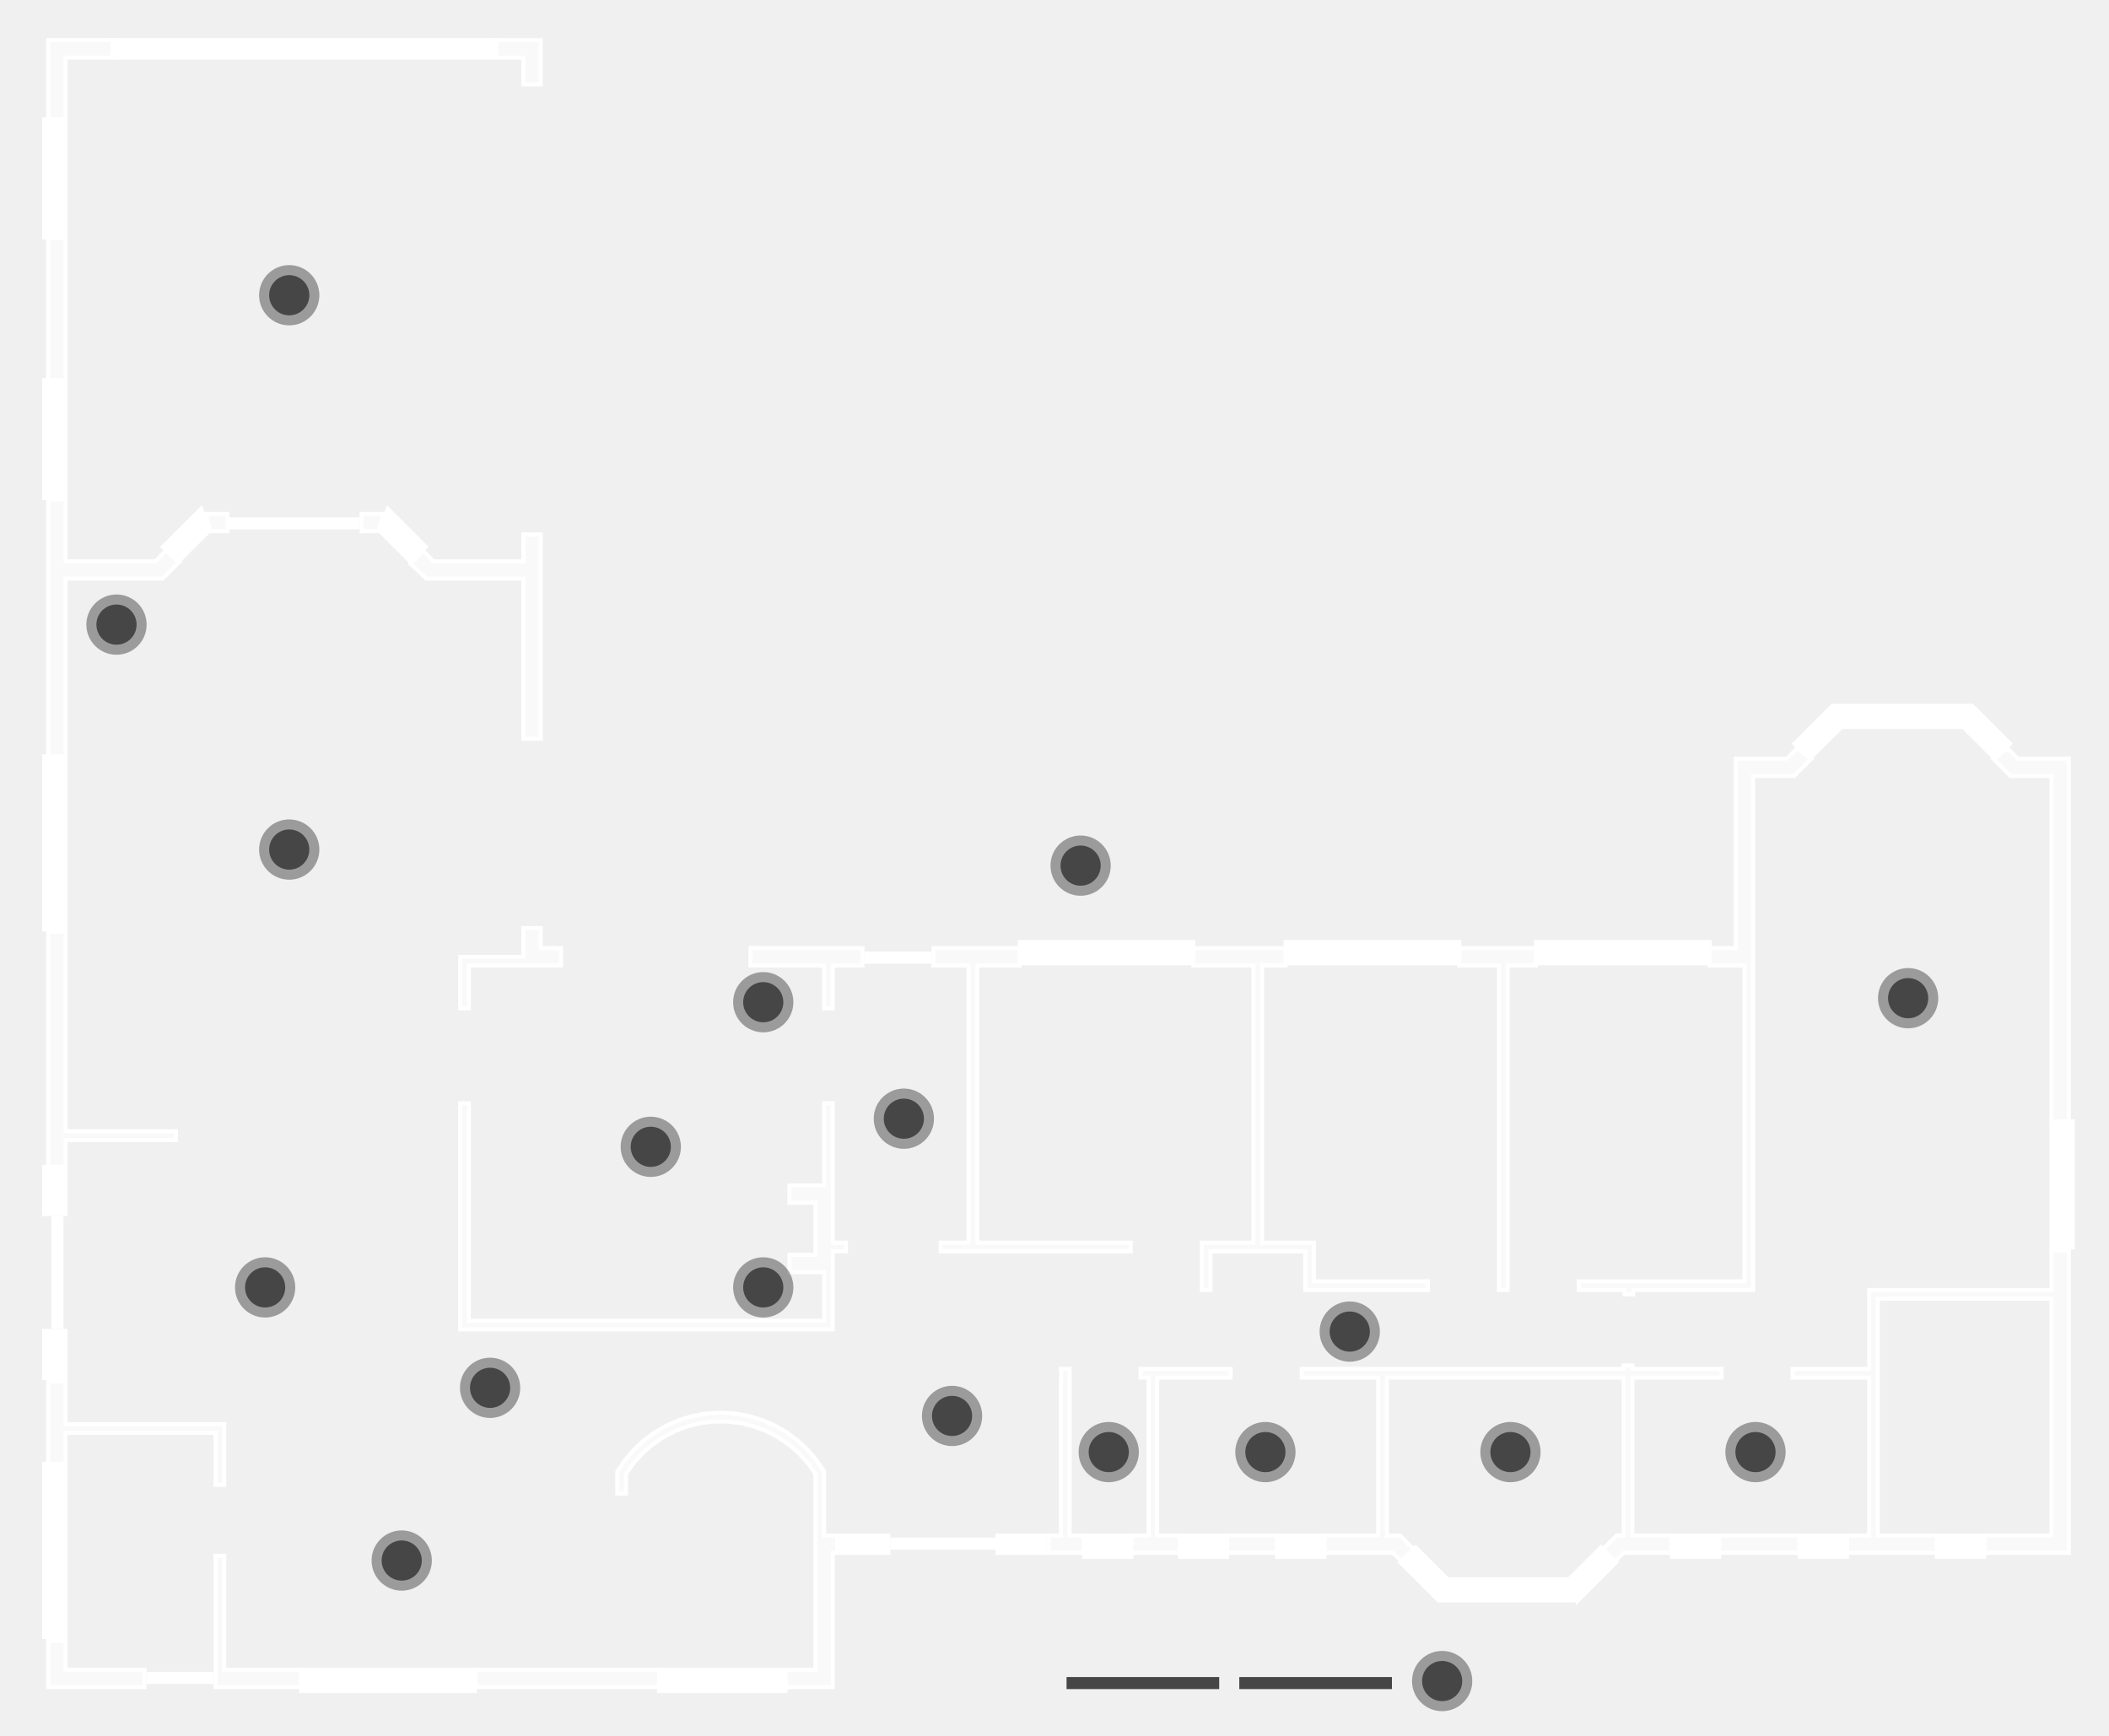
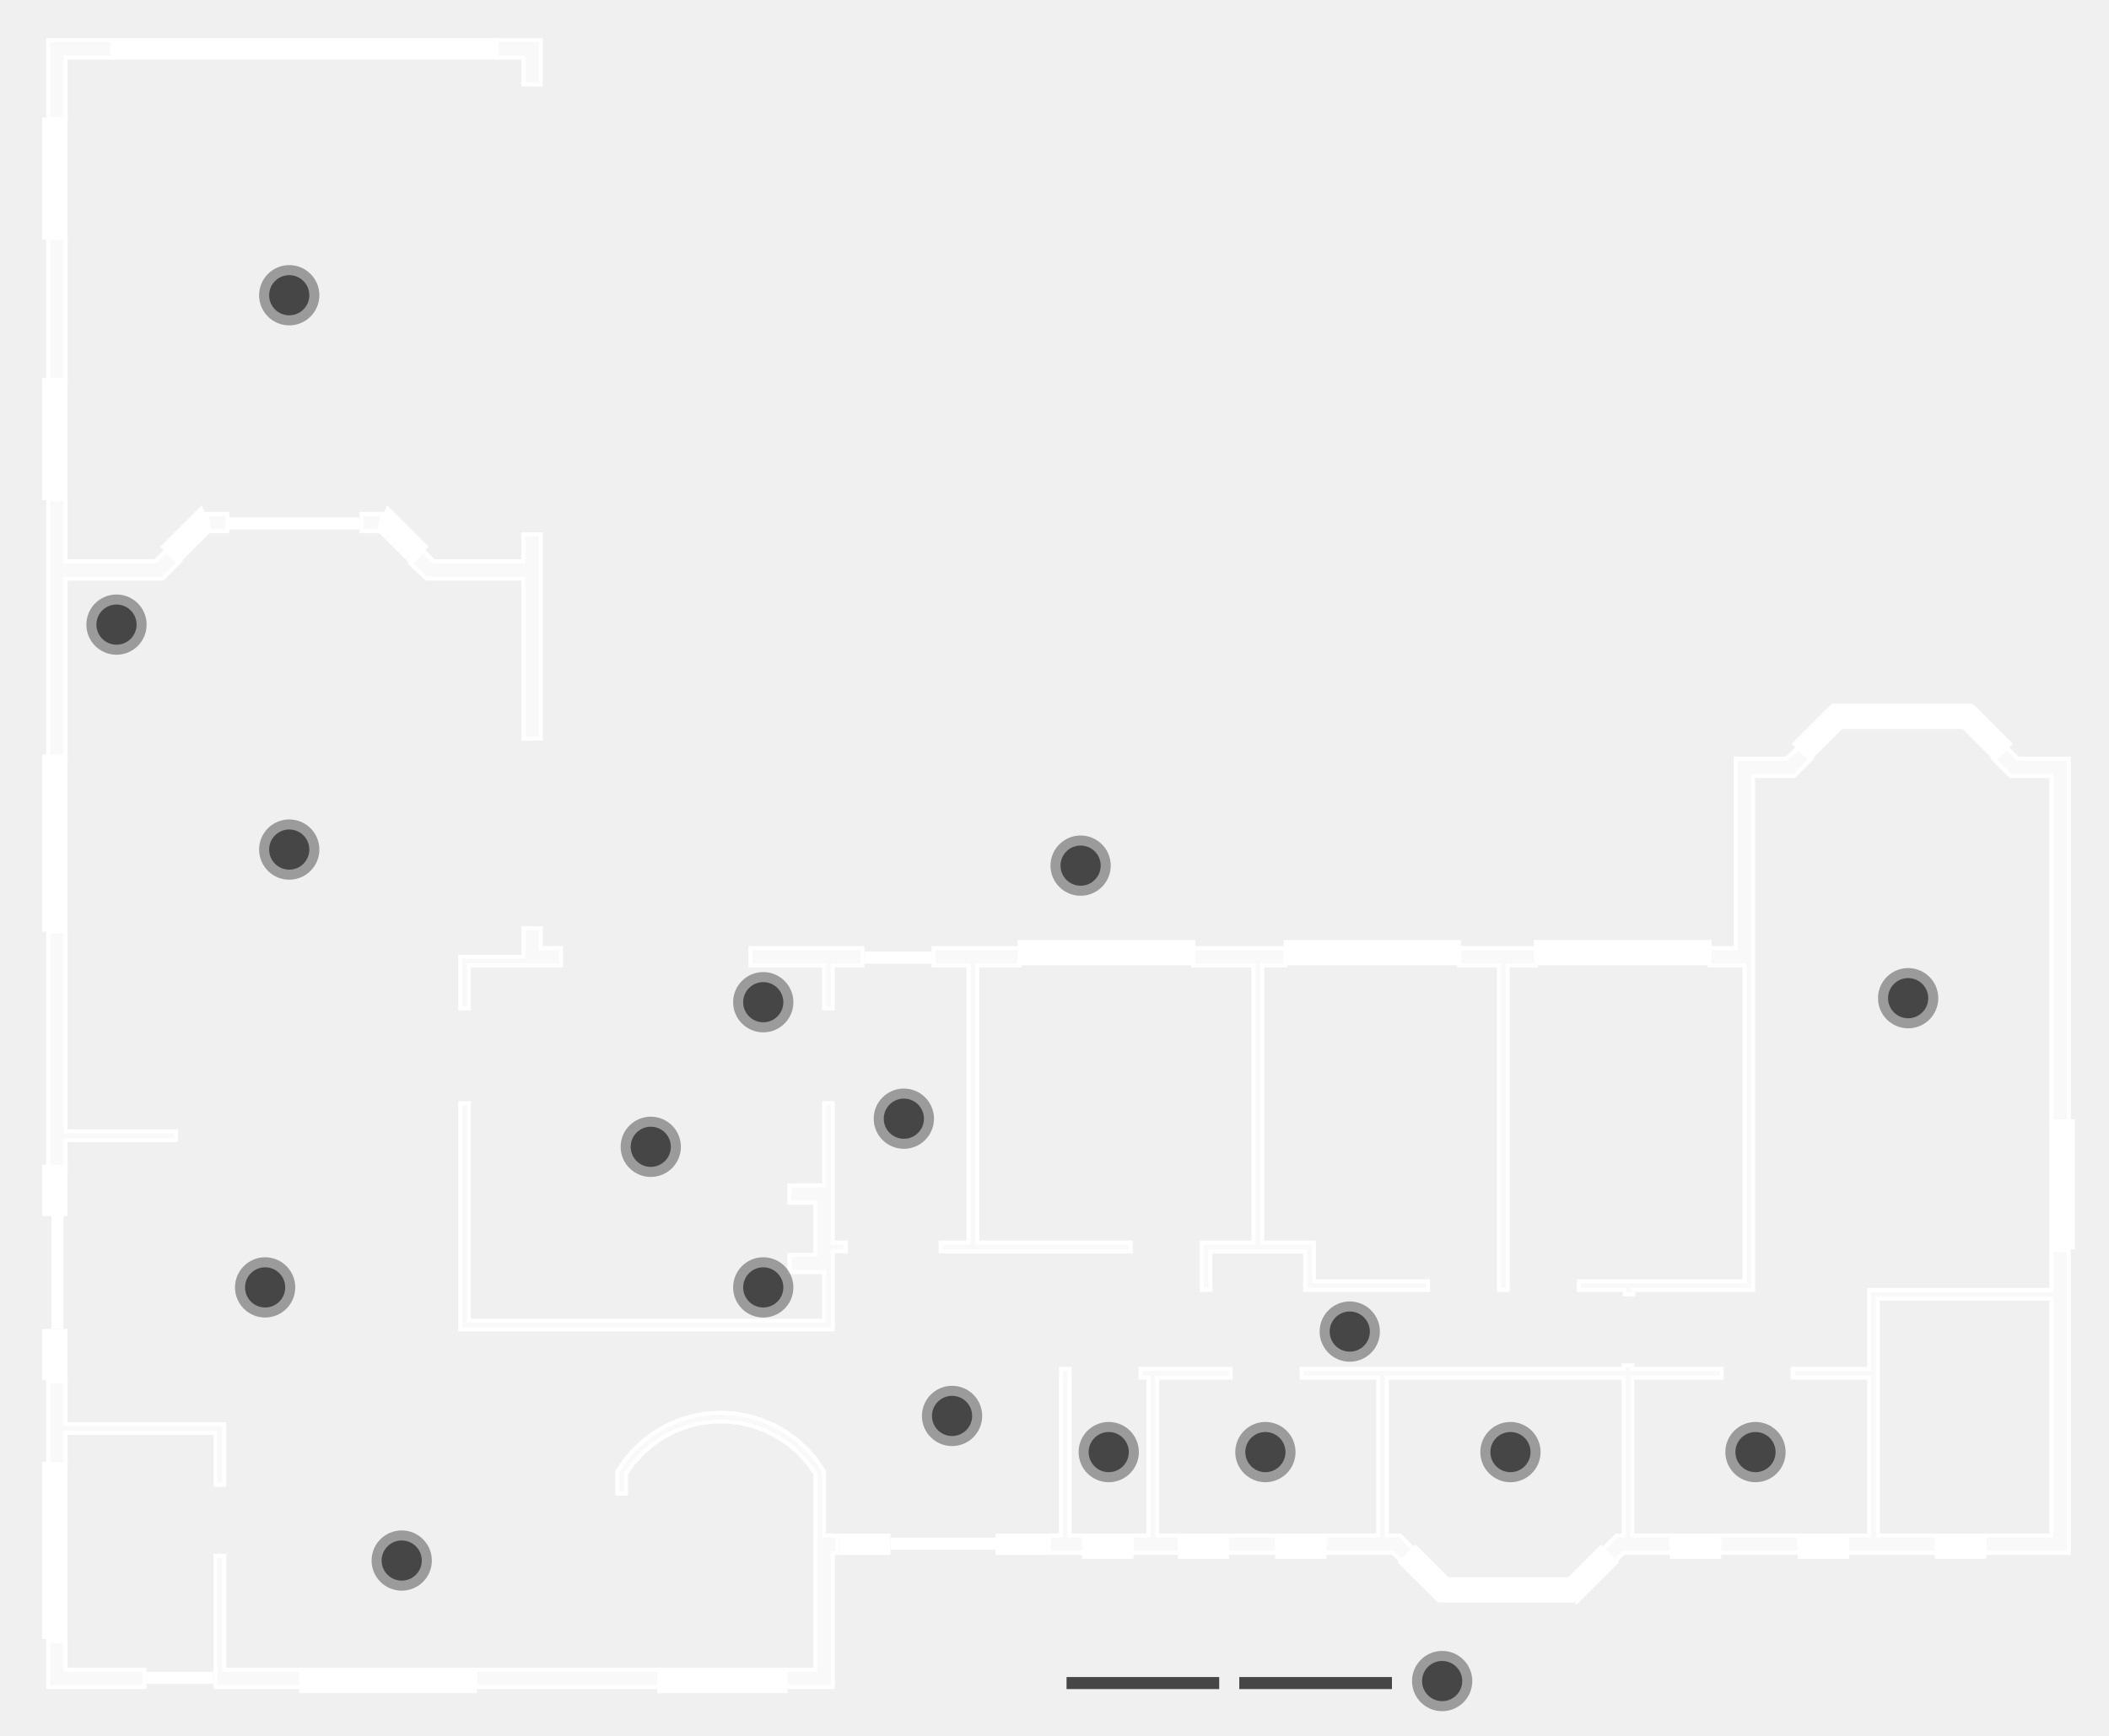
<svg xmlns="http://www.w3.org/2000/svg" width="525px" height="432px" viewBox="0 0 525 432" version="1.1">
  <g id="floorplan" stroke="none" stroke-width="1" fill="none" fill-rule="evenodd">
    <g id="windows" transform="translate(11, 10)" fill="#FFFFFF" stroke="#FFFFFF">
      <polygon id="Path" points="471.169 372.3 482.956 372.3 482.956 377.587 471.169 377.587" />
      <polygon id="Path" fill-rule="nonzero" points="112.591 1.42108547e-14 112.591 4.32 17.096 4.32 17.096 1.42108547e-14" />
      <polygon id="Path" fill-rule="nonzero" points="5.309 19.703 5.309 49.123 2.84217094e-14 49.123 2.84217094e-14 19.703" />
      <polygon id="Path" fill-rule="nonzero" points="5.309 84.628 5.309 114.037 2.84217094e-14 114.037 2.84217094e-14 84.628" />
      <polygon id="Path" fill-rule="nonzero" points="249.086 372.3 249.086 376.61 237.299 376.61 237.299 372.3" />
      <polygon id="Path" fill-rule="nonzero" points="436.988 372.3 448.774 372.3 448.774 377.587 436.988 377.587" />
      <polygon id="Path" fill-rule="nonzero" points="405.176 372.3 416.973 372.3 416.973 377.587 405.176 377.587" />
      <polygon id="Path" fill-rule="nonzero" points="306.911 372.3 318.698 372.3 318.698 377.587 306.911 377.587" />
      <polygon id="Path" fill-rule="nonzero" points="282.697 372.3 294.484 372.3 294.484 377.587 282.697 377.587" />
      <polygon id="Path" fill-rule="nonzero" points="258.853 372.3 270.65 372.3 270.65 377.587 258.853 377.587" />
      <polygon id="Path" fill-rule="nonzero" points="198.379 376.61 210.166 376.61 210.166 372.3 198.379 372.3" />
      <polygon id="Path" fill-rule="nonzero" points="85.528 116.671 95.016 126.138 94.326 126.837 93.702 127.457 93.719 127.472 92.236 128.912 91.267 129.88 83.339 121.968 84.308 119.614 85.128 117.649" />
      <polygon id="Path" fill-rule="nonzero" points="2.84217094e-14 397.55 2.84217094e-14 354.413 5.309 354.413 5.309 397.55" />
      <polygon id="Path" fill-rule="nonzero" points="2.84217094e-14 292.241 2.84217094e-14 280.48 5.309 280.48 5.309 292.241" />
      <polygon id="Path" fill-rule="nonzero" points="5.309 178.294 5.309 221.431 2.84217094e-14 221.431 2.84217094e-14 178.294" />
      <polygon id="Path" fill-rule="nonzero" points="2.84217094e-14 333.094 2.84217094e-14 321.332 5.309 321.332 5.309 333.094" />
      <polygon id="Path" fill-rule="nonzero" points="184.522 405.713 184.522 411 153.081 411 153.081 405.713" />
      <polygon id="Path" fill-rule="nonzero" points="107.202 405.713 107.202 411 63.974 411 63.974 405.713" />
      <polygon id="Path" fill-rule="nonzero" points="499.691 300.532 499.691 269.157 505 269.157 505 300.532" />
      <polygon id="Path" fill-rule="nonzero" points="371.354 224.513 414.583 224.513 414.583 229.811 371.354 229.811" />
      <polygon id="Path" fill-rule="nonzero" points="309.02 224.513 352.249 224.513 352.249 229.811 309.02 229.811" />
      <polygon id="Path" fill-rule="nonzero" points="242.837 224.513 286.066 224.513 286.066 229.811 242.837 229.811" />
      <polygon id="Path" fill-rule="nonzero" points="31.642 128.224 30.252 126.837 29.562 126.138 39.05 116.671 39.45 117.649 41.249 121.968 33.311 129.88 32.342 128.912" />
      <polygon id="Path" fill-rule="nonzero" points="479.896 165.694 489.384 175.161 485.635 178.902 477.707 170.981 447.405 170.981 439.467 178.902 435.718 175.161 445.205 165.694" />
      <polygon id="Path" fill-rule="nonzero" points="387.54 375.223 390.599 378.276 391.299 378.964 381.802 388.432 381.802 388.431 347.111 388.432 337.623 378.964 338.323 378.276 340.402 376.201 341.372 375.223 349.31 383.144 379.612 383.144" />
    </g>
    <g id="walls" transform="translate(12, 10)" fill="#FFFFFF" fill-opacity="0.6" stroke="#FFFFFF">
      <polygon id="Path" points="453.296 332.96 434.252 332.96 434.252 330.79 453.296 330.79 453.296 311.14 498.681 311.139 498.681 301.25 503 301.25 503 376.59 481.947 376.59 481.947 372.27 498.681 372.27 498.681 313.299 455.455 313.3 455.454 372.27 470.16 372.27 470.16 376.59 447.768 376.59 447.768 372.27 453.296 372.271" />
      <polygon id="Path" points="308.022 226.03 308.022 230.36 302.194 230.36 302.194 299.35 315.07 299.35 315.07 308.98 343.461 308.98 343.461 311.14 312.9 311.14 312.9 301.51 289.328 301.51 289.328 311.14 287.169 311.14 287.169 299.35 300.035 299.35 300.035 230.36 285.069 230.36 285.069 226.03" />
      <polygon id="Path" points="229.107 230.36 220.38 230.36 220.38 226.03 241.843 226.03 241.843 230.36 231.266 230.36 231.266 299.35 269.484 299.35 269.484 301.51 222.159 301.51 222.159 299.35 229.107 299.35" />
      <polygon id="Path" points="104.727 264.64 104.727 318.8 193.148 318.799 193.149 306.71 184.501 306.71 184.501 302.39 190.989 302.39 190.989 289.42 184.501 289.42 184.501 285.09 193.149 285.09 193.149 285.09 193.149 264.64 195.308 264.64 195.308 299.349 198.587 299.35 198.587 301.51 195.308 301.51 195.308 318.8 195.307 318.801 195.308 320.97 102.567 320.97 102.567 264.64" />
      <polygon id="Path" points="152.092 410 106.471 410 106.216 405.68 152.092 405.68" />
      <polygon id="Path" points="122.611 1.57772181e-30 122.61 11.009 118.282 11.01 118.282 4.33 111.605 4.33 111.605 -7.10542736e-15" />
      <polygon id="Path" points="4.329 19.75 -2.84217094e-14 19.75 -2.84217094e-14 1.57772181e-30 16.115 -7.10542736e-15 16.115 4.33 4.329 4.33" />
      <polygon id="Path" points="-2.84217094e-14 114.31 4.329 114.31 4.329 129.73 26.682 129.73 29.271 127.14 32.8 129.73 28.471 134.05 4.329 134.05 4.329 178.72 -2.84217094e-14 178.72" />
      <polygon id="Path" points="-2.84217094e-14 84.83 -2.84217094e-14 49.24 4.329 49.24 4.329 84.83" />
      <polygon id="Path" points="122.611 173.899 118.282 173.9 118.282 134.05 94.14 134.05 90.192 130.303 93.34 127.14 95.929 129.73 118.282 129.73 118.282 123.04 122.611 123.04" />
      <polygon id="Path" points="394.581 311.14 394.581 312.22 392.383 312.22 392.383 311.14 380.989 311.14 380.989 308.98 422.246 308.98 422.246 230.36 413.578 230.36 413.578 226.03 420.086 226.03 420.086 178.86 432.812 178.86 435.402 176.27 438.93 178.86 434.612 183.19 424.405 183.19 424.405 311.14" />
      <polygon id="Path" points="180.693 347.28 178.663 346.23 177.534 345.8 175.563 345.069 174.235 344.74 172.345 344.29 170.846 344.11 169.066 343.89 165.757 343.89 163.978 344.11 162.468 344.29 160.589 344.74 159.249 345.07 157.29 345.8 156.15 346.23 153.211 347.75 151.132 349.16 150.462 349.61 148.353 351.44 147.973 351.78 145.834 354.14 145.744 354.23 143.834 356.93 143.834 361.85 141.665 361.85 141.665 356.33 143.594 353.48 145.744 350.97 145.834 350.86 147.973 348.89 148.353 348.529 151.132 346.49 153.211 345.31 154.121 344.79 157.29 343.45 159.249 342.87 160.589 342.47 162.468 342.14 163.978 341.88 165.757 341.78 167.407 341.68 169.066 341.78 170.846 341.88 174.235 342.47 175.564 342.87 177.534 343.45 180.693 344.79 181.612 345.31 183.682 346.49 186.461 348.53 188.98 350.86 189.07 350.97 190.989 353.2 191.219 353.48 193.149 356.33 193.148 372.27 196.388 372.27 196.388 376.59 195.308 376.59 195.308 410 183.532 410 183.532 405.68 190.989 405.68 190.989 356.93 189.07 354.23 188.98 354.14 186.851 351.78 184.351 349.61 183.681 349.158 181.612 347.75" />
      <polygon id="Path" points="249.091 376.59 249.091 372.27 252.09 372.27 252.09 332.96 252.202 332.96 252.09 330.79 254.249 330.79 254.249 372.27 257.858 372.27 257.858 376.59" />
      <polygon id="Path" points="273.903 332.96 271.933 332.96 271.933 330.79 294.356 330.79 294.356 332.96 276.062 332.96 276.062 372.27 281.7 372.27 281.7 376.59 269.654 376.59 269.654 372.27 273.903 372.27" />
      <polygon id="Path" points="293.487 376.59 293.487 372.27 305.913 372.27 305.913 376.59" />
      <polygon id="Path" points="394.345 329.91 394.344 330.789 416.567 330.79 416.567 332.96 394.344 332.96 394.345 372.27 404.171 372.27 404.171 376.59 392.185 376.59 389.596 379.18 386.077 376.59 390.396 372.27 392.185 372.27 392.184 332.959 333.244 332.96 333.244 372.27 336.523 372.27 340.842 376.59 337.323 379.18 334.734 376.59 317.699 376.59 317.699 372.27 331.075 372.27 331.075 332.96 312.041 332.96 312.041 330.79 392.184 330.789 392.185 329.91" />
      <polygon id="Path" points="415.968 376.59 415.968 372.27 435.981 372.27 435.981 376.59" />
      <polygon id="Path" points="122.611 221.07 122.611 226.03 127.659 226.03 127.658 230.359 122.611 230.36 122.608 230.359 104.727 230.36 104.727 230.36 104.727 241.05 102.567 241.05 102.567 228.2 118.282 228.2 118.282 221.07" />
      <polygon id="Path" points="-2.84217094e-14 398.5 4.329 398.5 4.329 405.68 23.972 405.68 23.972 410 -2.84217094e-14 410" />
      <polygon id="Path" points="4.329 221.96 4.328 271.63 31.83 271.63 31.83 273.8 4.328 273.8 4.329 281.15 -2.84217094e-14 281.15 -2.84217094e-14 221.96" />
      <polygon id="Path" points="4.329 355.26 -2.84217094e-14 355.26 -2.84217094e-14 333.89 4.329 333.89 4.329 344.55 43.816 344.55 43.816 359.64 41.657 359.64 41.657 346.71 4.329 346.71" />
      <polygon id="Path" points="43.816 377.32 43.816 405.68 62.99 405.68 62.99 410 41.657 410 41.657 377.32" />
      <polygon id="Path" points="490.274 178.86 503 178.86 503 269.8 498.681 269.8 498.681 183.19 488.485 183.19 484.156 178.86 487.685 176.27" />
      <polygon id="Path" points="351.248 230.36 351.248 226.03 370.352 226.03 370.352 230.36 363.304 230.36 363.304 311.14 361.145 311.14 361.145 230.36" />
      <polygon id="Path" points="202.696 226.03 202.696 230.36 195.308 230.359 195.308 241.05 193.149 241.05 193.148 230.359 174.814 230.36 174.814 226.03" />
      <polygon id="Path" points="39.288 117.93 44.606 117.93 44.606 122.26 40.267 122.26" />
      <polygon id="Path" points="78.005 117.93 83.323 117.93 82.354 122.26 78.005 122.26" />
    </g>
    <g id="doors" transform="translate(13.3, 129.3)" fill-rule="nonzero">
      <rect id="binary_sensor.outside_door" class="door" stroke="#FFFFFF" fill="#FFFFFF" x="202.4" y="108.1" width="15.7" height="2" />
      <rect id="binary_sensor.veranda_door" class="door" stroke="#FFFFFF" fill="#FFFFFF" x="44.3" y="2.84217094e-14" width="31.4" height="2" />
      <rect id="binary_sensor.front_door" class="door" stroke="#FFFFFF" fill="#FFFFFF" x="208.9" y="254" width="25.1" height="2" />
      <rect id="binary_sensor.kitchen_door" class="door" stroke="#FFFFFF" fill="#FFFFFF" x="23.7" y="287.4" width="15.6" height="2" />
      <rect id="binary_sensor.diningroom_door" class="door" stroke="#FFFFFF" fill="#FFFFFF" x="1.42108547e-14" y="173.9" width="2" height="27.1" />
      <rect id="cover.garage_door_right" class="door" stroke="#464646" fill="#464646" x="252.7" y="288.7" width="37" height="2" />
      <rect id="cover.garage_door_left" class="door" stroke="#464646" fill="#464646" x="295.7" y="288.7" width="37" height="2" />
    </g>
    <g id="light" transform="translate(24, 150.5)" fill="#464646" fill-rule="nonzero" stroke="#464646" stroke-opacity="0.5" stroke-width="5">
-       <circle id="light.lounge_lamp_1" class="light" cx="166" cy="170" r="5" />
-       <circle id="light.lounge_lamp_2" class="light" cx="166" cy="99" r="5" />
+       <circle id="switch.lounge_lamp_right" class="light" cx="166" cy="170" r="5" />
+       <circle id="switch.lounge_lamp_left" class="light" cx="166" cy="99" r="5" />
      <circle id="light.outside" class="light" cx="245" cy="65" r="5" />
-       <circle id="light.lounge_main" class="light" cx="138" cy="135" r="5" />
-       <circle id="light.night" class="light" cx="98" cy="195" r="5" />
-       <circle id="light.kitchen" class="light" cx="76" cy="238" r="5" />
+       <circle id="switch.lounge_left" class="light" cx="138" cy="135" r="5" />
+       <circle id="switch.kitchen_right" class="light" cx="76" cy="238" r="5" />
      <circle id="light.entrance" class="light" cx="213" cy="202" r="5" />
      <circle id="light.breezeway" class="light" cx="201" cy="128" r="5" />
      <circle id="light.hallway" class="light" cx="312" cy="181" r="5" />
      <circle id="light.toilet" class="light" cx="252" cy="211" r="5" />
      <circle id="light.bathroom" class="light" cx="291" cy="211" r="5" />
      <circle id="switch.study_right" class="light" cx="352" cy="211" r="5" />
-       <circle id="light.ensuite" class="light" cx="413" cy="211" r="5" />
-       <circle id="light.dining_room" class="light" cx="42" cy="170" r="5" />
-       <circle id="light.bar" class="light" cx="48" cy="61" r="5" />
+       <circle id="switch.bedroom_left" class="light" cx="413" cy="211" r="5" />
+       <circle id="switch.kitchen_left" class="light" cx="42" cy="170" r="5" />
+       <circle id="switch.bar_right" class="light" cx="48" cy="61" r="5" />
      <circle id="light.driveway" class="light" cx="335" cy="268" r="5" />
-       <circle id="light.bar_lamp" class="light" cx="5" cy="5" r="5" />
-       <circle id="light.bedroom" class="light" cx="451" cy="98" r="5" />
-       <circle id="light.veranda" class="light" cx="48" cy="-77" r="5" />
+       <circle id="switch.bar_lamp" class="light" cx="5" cy="5" r="5" />
+       <circle id="switch.bedroom_right" class="light" cx="451" cy="98" r="5" />
+       <circle id="switch.bar_left" class="light" cx="48" cy="-77" r="5" />
    </g>
  </g>
</svg>
